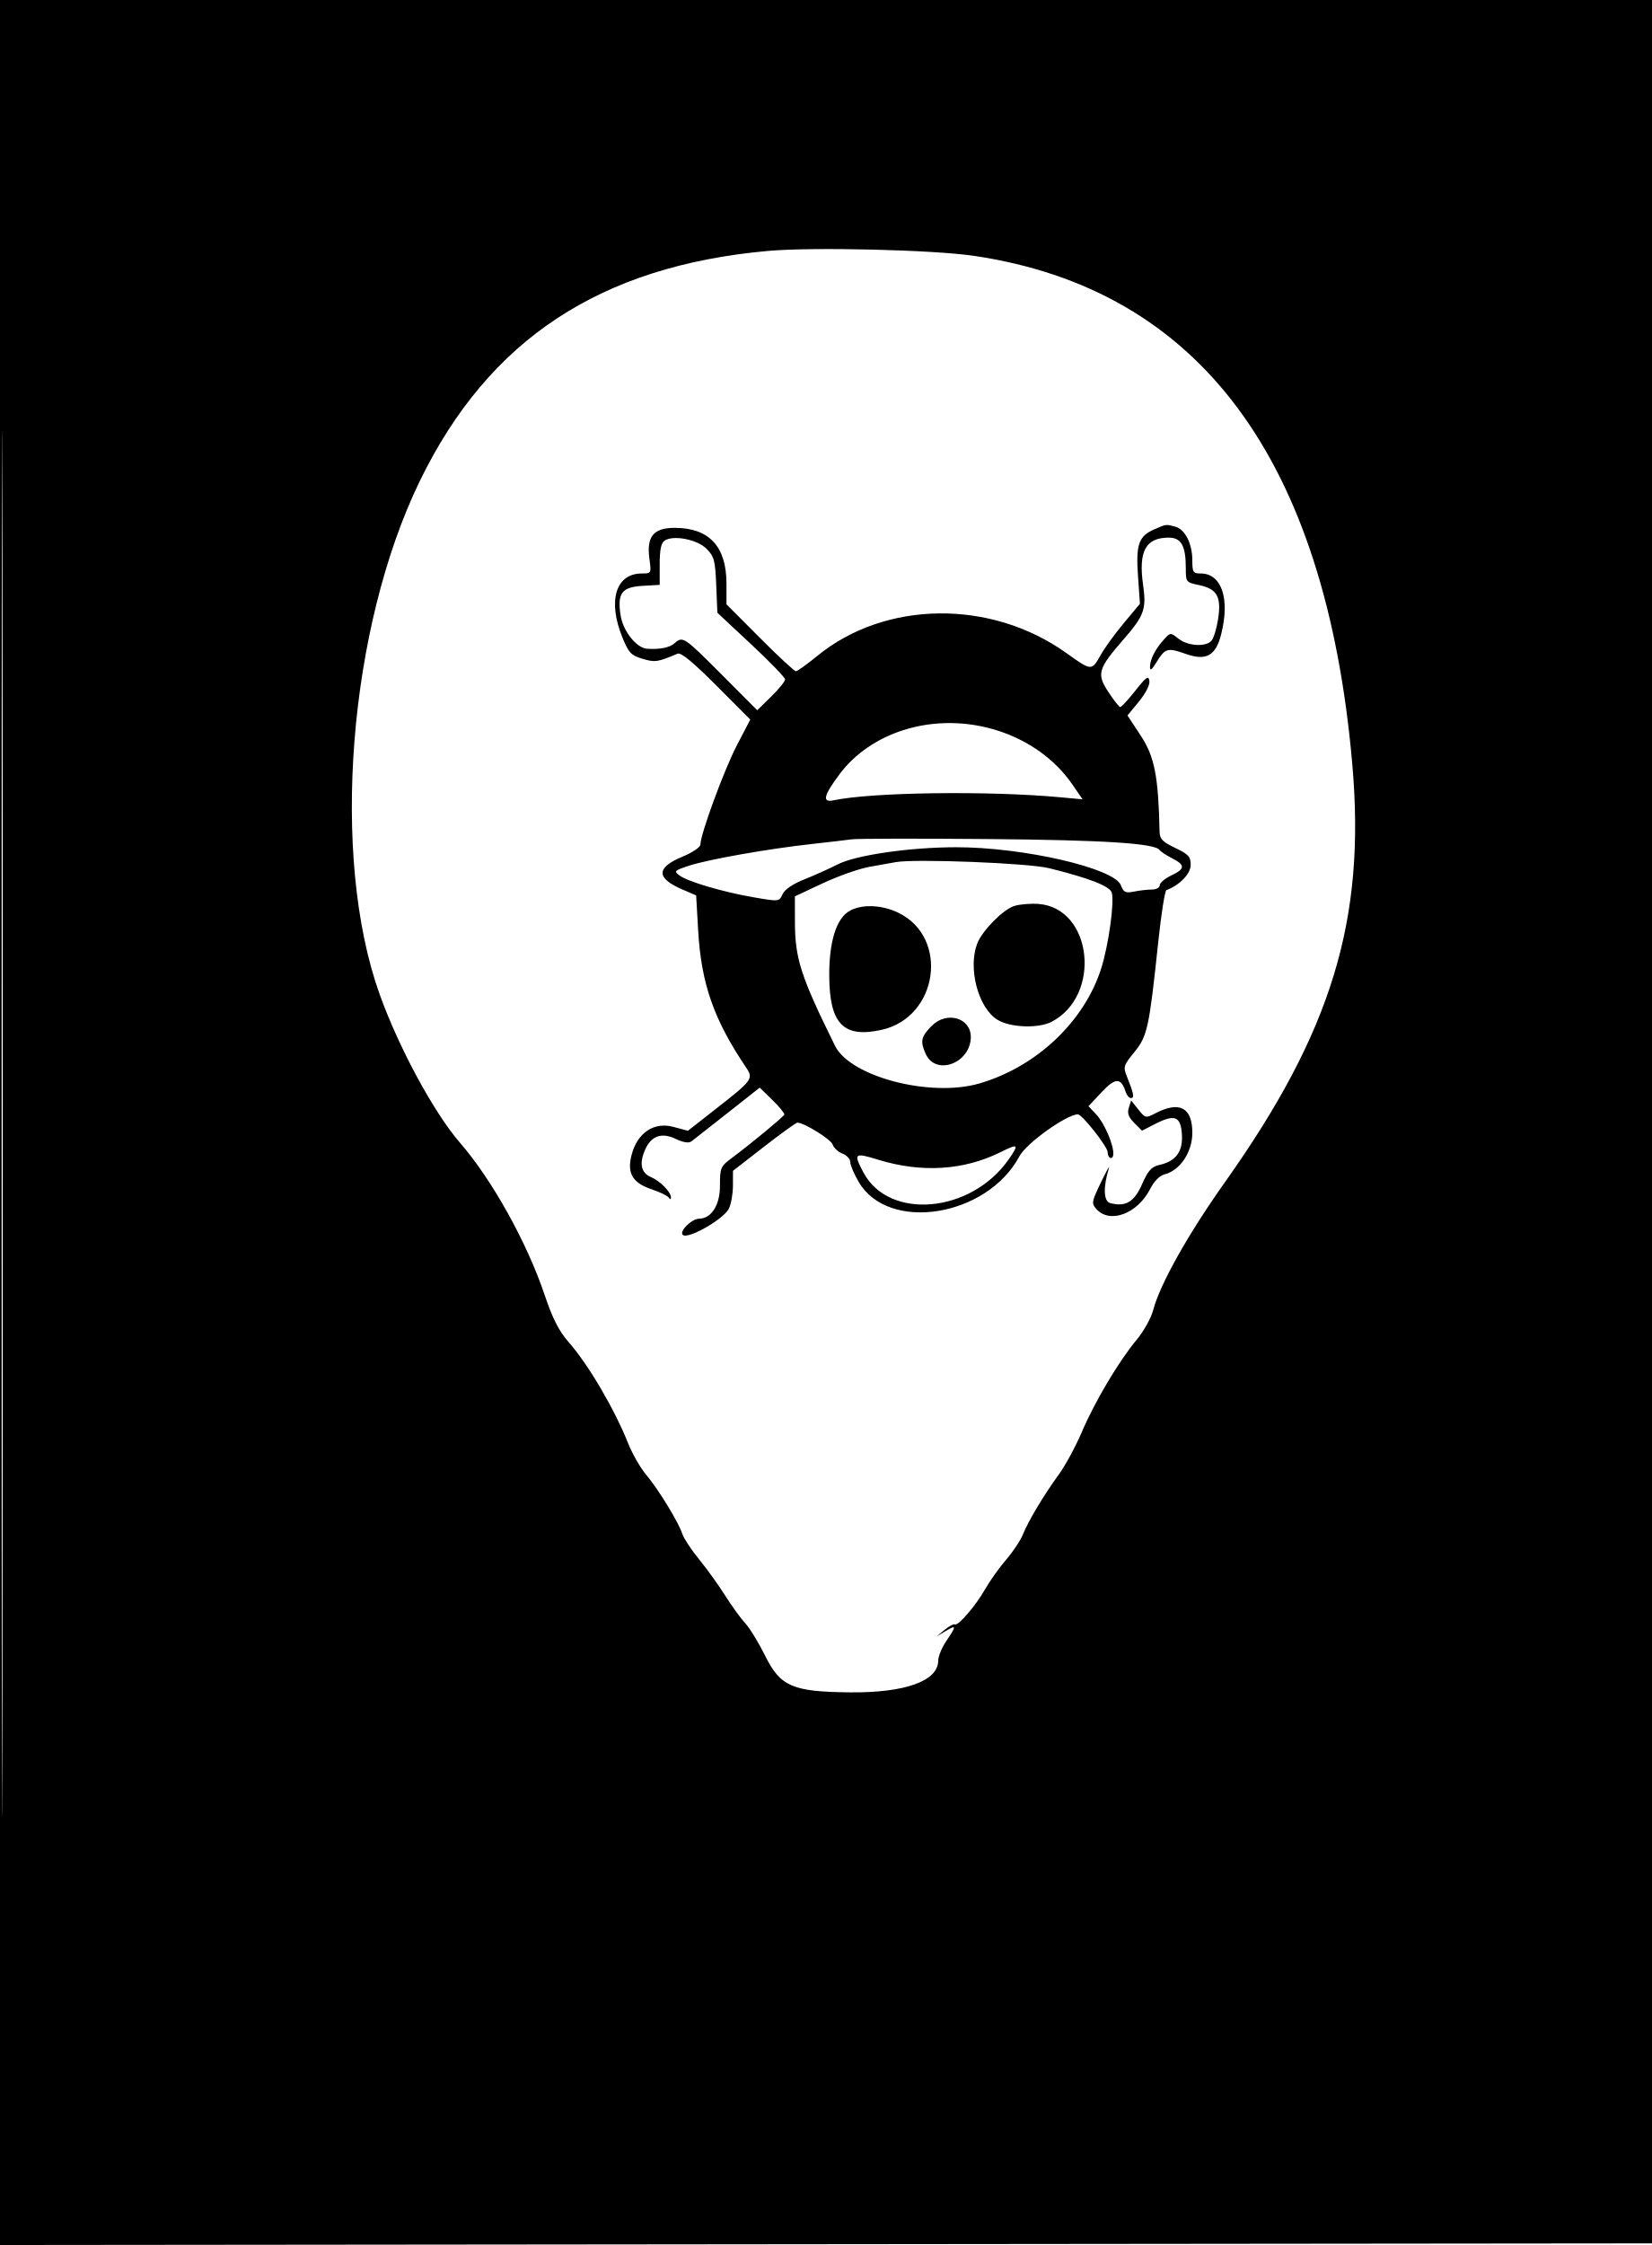
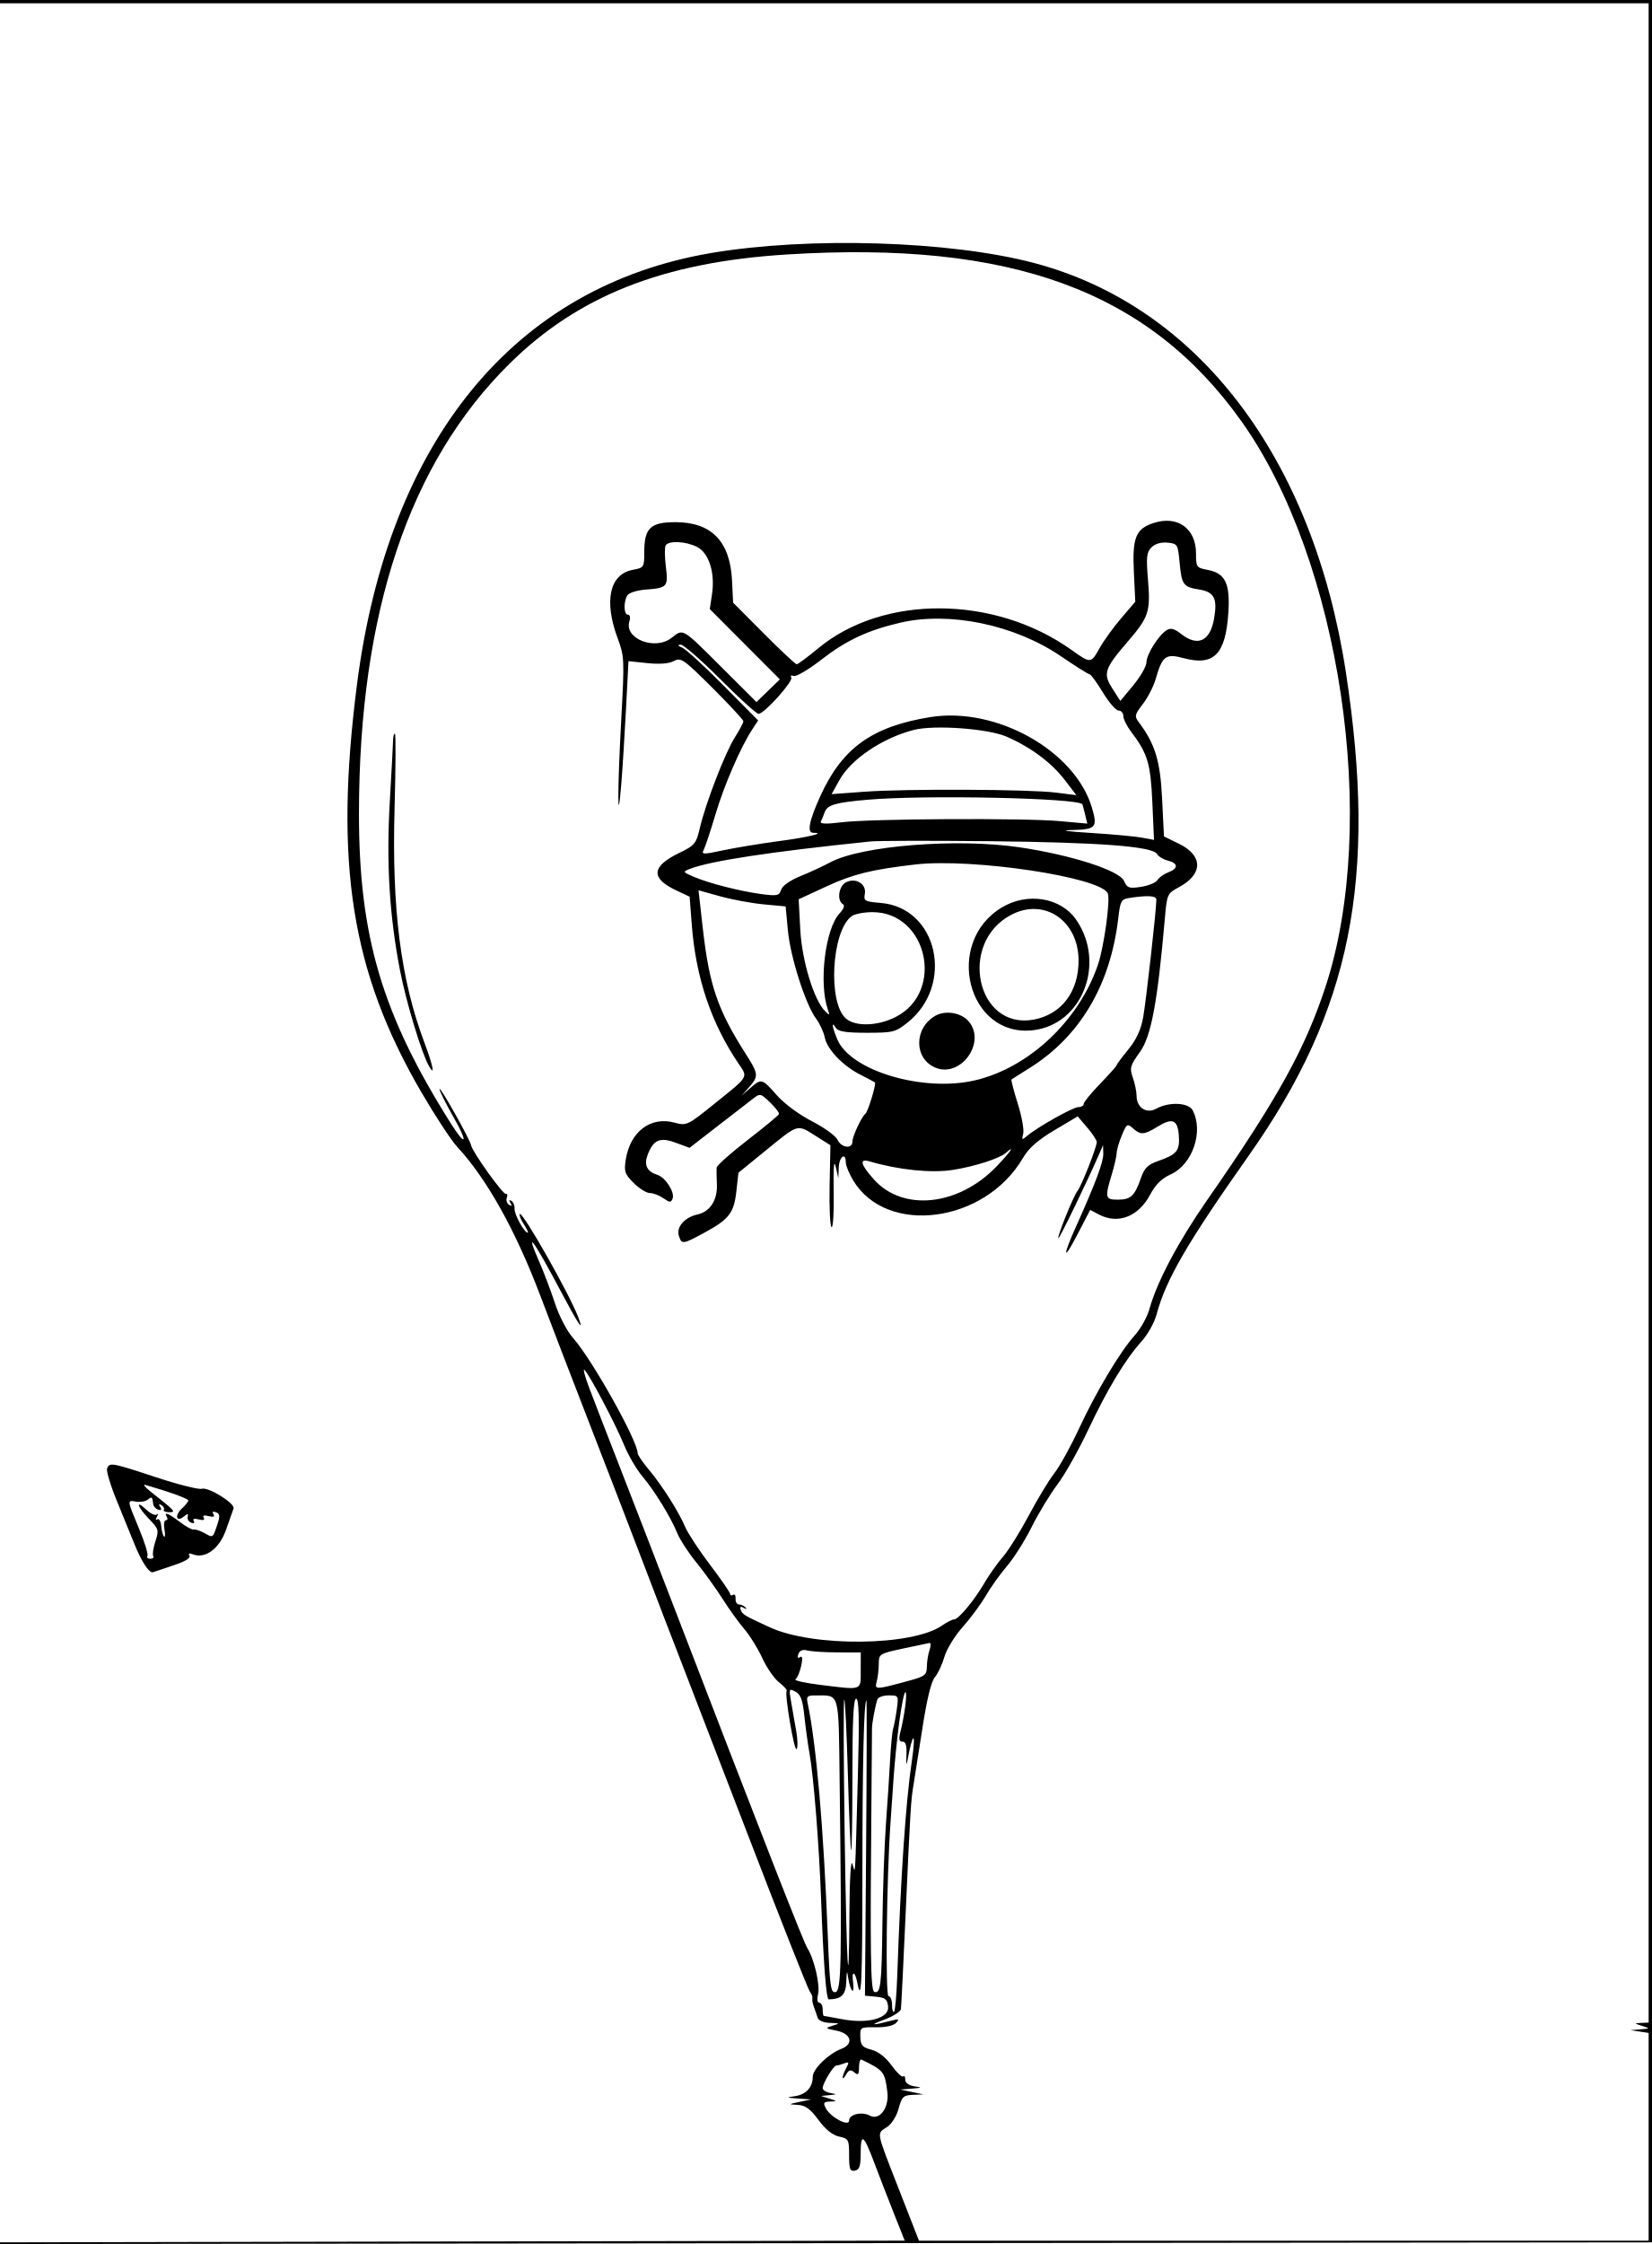
- <svg xmlns="http://www.w3.org/2000/svg" width="507" height="689" viewBox="0 0 507 689" version="1.1">
-   <path d="M 0 344.502 L 0 689.004 253.750 688.752 L 507.500 688.500 507.751 344.250 L 508.003 0 254.001 0 L 0 0 0 344.502 M 0.494 345 C 0.494 534.475, 0.609 611.987, 0.750 517.250 C 0.891 422.512, 0.891 267.487, 0.750 172.750 C 0.609 78.012, 0.494 155.525, 0.494 345 M 235.702 77.013 C 184.190 81.661, 150.045 104.193, 128.946 147.460 C 106.945 192.576, 101.401 262.847, 116.510 305.083 C 122.402 321.553, 133.203 341.503, 141.245 350.771 C 151.052 362.071, 161.757 381.319, 167.170 397.385 C 169.636 404.707, 171.549 408.468, 174.543 411.885 C 180.660 418.866, 188.624 432.434, 192.904 443.166 C 194.147 446.282, 196.619 450.557, 198.397 452.666 C 202.139 457.104, 208.443 467.438, 209.473 470.822 C 209.862 472.099, 212.172 475.589, 214.606 478.577 C 217.040 481.565, 220.659 486.596, 222.648 489.755 C 224.637 492.915, 227.394 496.717, 228.776 498.205 C 230.157 499.693, 232.911 504.193, 234.895 508.205 C 239.545 517.608, 243.324 519.227, 261 519.391 C 277.882 519.548, 288 515.894, 288 509.640 C 288 508.341, 289.125 505.621, 290.500 503.595 C 293.663 498.934, 293.633 498.576, 290.250 500.596 L 287.500 502.237 289.972 500.197 C 291.332 499.075, 292.723 498.329, 293.064 498.539 C 294.053 499.151, 299.436 492.923, 302.359 487.788 C 303.834 485.196, 306.748 481.102, 308.836 478.690 C 310.923 476.278, 313.253 472.773, 314.012 470.902 C 315.749 466.622, 320.322 458.986, 325.032 452.500 C 327.029 449.750, 330.190 443.921, 332.055 439.547 C 336.067 430.140, 343.464 417.695, 348.922 411.170 C 351.070 408.602, 353.360 404.475, 354.010 402 C 356.080 394.120, 364.712 378.742, 375.965 362.885 C 408.827 316.580, 419.278 282.311, 415.105 234.537 C 406.923 140.858, 368.156 88.765, 299 78.521 C 286.419 76.657, 249.414 75.775, 235.702 77.013 M 354.329 162.458 C 349.528 164.546, 348.639 167.099, 349.327 176.836 L 349.924 185.298 345.007 191.182 C 342.303 194.419, 339.087 198.851, 337.861 201.033 C 335.085 205.973, 335.120 205.975, 327.313 200.404 C 304.122 183.855, 271.694 184.255, 250.817 201.347 C 247.692 203.906, 244.759 206, 244.300 206 C 243.840 206, 238.860 201.380, 233.232 195.733 L 223 185.466 223 179.119 C 223 167.735, 217.681 162, 207.122 162 C 200.589 162, 198.409 164.672, 199.349 171.526 C 199.954 175.945, 199.926 176, 197.037 176 C 189.016 176, 186.468 184.333, 191.042 195.602 C 192.969 200.352, 193.697 201.129, 197.204 202.179 C 201.076 203.339, 201.793 203.235, 208.005 200.610 C 209.036 200.174, 212.785 203.260, 219.908 210.407 L 230.306 220.841 226.166 228.797 C 222.258 236.310, 215 256.066, 215 259.193 C 215 259.992, 212.590 261.631, 209.584 262.877 C 201.321 266.302, 201.320 269.494, 209.581 273.035 L 213.690 274.796 214.317 285.648 C 215.253 301.866, 219.103 312.885, 228.924 327.465 C 231.376 331.104, 231.185 331.368, 219.333 340.644 L 211.166 347.037 206.669 345.834 C 200.780 344.259, 195.723 347.608, 193.921 354.277 C 192.375 360.001, 194.086 363.004, 200.032 365 C 202.489 365.825, 204.831 366.950, 205.235 367.500 C 205.724 368.167, 205.967 368.167, 205.962 367.500 C 205.951 365.797, 202.635 362.443, 199.750 361.214 C 196.726 359.926, 196.155 356.948, 198.110 352.657 C 199.972 348.571, 203.139 347.498, 207.386 349.513 C 209.783 350.650, 211.435 350.911, 212.257 350.283 C 212.940 349.759, 217.934 345.836, 223.354 341.564 L 233.208 333.797 237.116 337.613 C 239.265 339.712, 240.906 341.719, 240.762 342.074 C 240.471 342.789, 230.579 350.966, 224.750 355.308 C 221.159 357.983, 221 358.351, 221 363.978 C 221 369.845, 218.392 373.947, 214.615 374.022 C 212.295 374.068, 208.458 377.850, 209.584 378.980 C 211.073 380.474, 222.064 374.243, 223.724 370.964 C 224.410 369.609, 224.977 366.436, 224.985 363.914 L 225 359.328 234.543 351.914 C 239.792 347.836, 244.405 344.516, 244.793 344.536 C 246.999 344.647, 255.081 349.680, 255.581 351.254 C 255.905 352.277, 257.258 353.528, 258.586 354.033 C 259.914 354.537, 261 355.710, 261 356.637 C 261 357.565, 262.168 360.317, 263.595 362.752 C 272.743 378.362, 302.997 373.495, 312.955 354.812 C 315.067 350.849, 327.456 342, 330.892 342 C 332.174 342, 340 351.942, 340 353.572 C 340 355.561, 341.655 356.161, 341.748 354.206 C 341.883 351.361, 338.991 344.654, 336.485 342 L 334.124 339.500 338.147 335.198 C 342.355 330.697, 344.126 330.671, 345.529 335.090 C 345.862 336.141, 346.607 337, 347.184 337 C 348.282 337, 348.010 335.583, 345.915 330.377 C 344.733 327.442, 344.871 326.992, 348.215 322.877 C 352.224 317.943, 352.739 315.564, 355.550 289 C 356.451 280.475, 357.575 273.357, 358.047 273.183 C 362.090 271.686, 365.500 268.153, 365.500 265.460 C 365.500 262.914, 364.836 262.183, 360.750 260.231 C 356.834 258.360, 355.990 257.482, 355.944 255.231 C 355.597 238.371, 354.399 232.213, 350.232 225.872 L 346.100 219.584 349.619 215.289 C 351.695 212.756, 353.007 210.158, 352.819 208.955 C 352.553 207.256, 351.835 207.758, 348.520 211.958 C 346.331 214.731, 344.246 217, 343.888 217 C 343.530 217, 341.865 214.891, 340.189 212.314 C 336.569 206.749, 337.004 205.300, 345.083 196 C 351.234 188.921, 351.946 186.897, 350.887 179.500 C 349.412 169.189, 351.683 165, 358.747 165 C 362.616 165, 364 167.483, 364 174.423 C 364 178.661, 364.054 178.727, 368.221 179.608 C 373.641 180.754, 374.981 183.232, 373.894 190.105 C 373.453 192.899, 372.566 195.818, 371.923 196.593 C 370.236 198.625, 364.678 198.321, 361.774 196.037 C 359.283 194.077, 359.276 194.078, 357.264 196.287 C 354.648 199.162, 352.999 202.411, 353.004 204.684 C 353.006 205.980, 353.556 205.600, 354.923 203.359 C 357.633 198.914, 358.365 198.692, 363.863 200.645 C 370.261 202.917, 373.178 201.320, 374.865 194.623 C 377.610 183.719, 374.991 176, 368.545 176 C 366.237 176, 366 175.623, 366 171.950 C 366 166.858, 363.767 162.438, 360.790 161.641 C 357.868 160.858, 358.063 160.833, 354.329 162.458 M 204 165.923 C 202.933 166.641, 202.500 168.746, 202.500 173.216 L 202.500 179.500 197.257 179.802 C 190.861 180.170, 189.474 182.009, 190.489 188.777 C 191.224 193.677, 195.369 198.911, 198.673 199.111 C 202.622 199.350, 205.570 198.752, 207.079 197.408 C 209.585 195.173, 209.956 195.420, 221.490 206.990 L 232.445 217.979 236.723 213.781 C 239.075 211.473, 241 209.108, 241 208.527 C 241 207.946, 236.322 203.101, 230.604 197.762 L 220.207 188.054 219.854 179.549 C 219.537 171.942, 219.222 170.767, 216.868 168.413 C 213.991 165.536, 206.677 164.121, 204 165.923 M 277.359 224.059 C 269.329 226.605, 262.442 231.322, 257.849 237.423 C 252.826 244.094, 252.256 246.396, 255.816 245.630 C 267.425 243.132, 303.307 242.642, 325.407 244.679 L 332.314 245.316 329.170 240.748 C 318.393 225.084, 296.437 218.012, 277.359 224.059 M 261.500 257.588 C 259.850 257.814, 254.225 258.472, 249 259.049 C 235.751 260.513, 217.435 263.752, 211.578 265.666 C 206.985 267.167, 206.784 267.369, 208.578 268.683 C 211.203 270.605, 221.868 273.747, 231.331 275.384 C 239.138 276.736, 239.165 276.733, 240.213 274.432 C 240.874 272.981, 243.347 271.297, 246.882 269.891 C 249.972 268.662, 254.574 266.595, 257.109 265.297 C 262.693 262.438, 279.120 260.048, 293.372 260.020 C 313.993 259.979, 342.076 266.440, 344.070 271.683 C 344.910 273.894, 345.464 274.157, 348.146 273.621 C 349.853 273.279, 352.319 273, 353.625 273 C 354.931 273, 356 272.408, 356 271.685 C 356 270.962, 357.575 269.619, 359.500 268.701 C 363.845 266.629, 363.898 265.511, 359.750 263.386 C 357.962 262.470, 356.255 261.345, 355.957 260.886 C 354.609 258.815, 338.855 257.809, 303 257.504 C 281.825 257.324, 263.150 257.362, 261.500 257.588 M 275 264.586 C 273.625 264.826, 269.937 265.486, 266.803 266.051 C 263.670 266.617, 257.258 268.883, 252.553 271.088 L 244 275.096 244.012 282.798 C 244.029 294.207, 245.750 299.542, 256.320 320.964 C 261.001 330.450, 285.548 336.871, 300.560 332.538 C 318.159 327.457, 332.979 313.426, 338.097 297 C 340.300 289.929, 342.088 277.053, 341.290 274.002 C 340.766 271.996, 334.445 269.519, 322 266.443 C 315.706 264.887, 281.089 263.519, 275 264.586 M 311.368 278.036 C 307.932 279.089, 301.462 285.654, 299.955 289.617 C 297.062 297.227, 300.310 309.389, 306.192 312.976 C 310.140 315.383, 318.747 315.704, 322.800 313.595 C 338.252 305.555, 335.335 278.755, 318.864 277.429 C 316.464 277.235, 313.091 277.509, 311.368 278.036 M 260.905 279.491 C 256.765 281.742, 254.492 288.895, 254.547 299.500 C 254.624 314.267, 258.919 318.679, 270.659 316.052 C 287.996 312.172, 291.460 287.726, 275.750 280.121 C 270.737 277.694, 264.683 277.437, 260.905 279.491 M 286.040 314.806 C 282.717 318.129, 282.402 319.593, 284.171 323.477 C 287.288 330.317, 298 326.261, 298 318.241 C 298 312.355, 290.613 310.233, 286.040 314.806 M 346.503 339.991 C 345.975 341.655, 346.411 342.865, 348.172 344.627 L 350.556 347.011 354.528 344.976 C 360.617 341.858, 362.439 342.560, 362.801 348.163 C 363.144 353.470, 360.951 356.413, 355.812 357.541 C 353.485 358.052, 352.422 359.250, 350.564 363.452 C 348.144 368.923, 345.524 370.473, 340.787 369.234 C 338.746 368.700, 338.589 364.328, 340.401 358.500 C 340.743 357.400, 339.643 359.363, 337.958 362.862 C 335.049 368.899, 334.980 369.320, 336.601 371.112 C 340.722 375.665, 349.185 372.478, 353.040 364.921 C 354.273 362.505, 355.962 360.797, 357.501 360.410 C 362.239 359.221, 366 353.581, 366 347.665 C 366 339.923, 362.100 337.828, 354.757 341.626 C 351.673 343.221, 351.570 343.199, 349.415 340.496 L 347.217 337.740 346.503 339.991 M 307 353.664 C 295.772 359.219, 282.803 359.998, 269.543 355.915 C 262.231 353.664, 261.918 353.933, 265.023 359.804 C 272.870 374.641, 298.168 372.352, 309.662 355.766 C 312.913 351.075, 312.651 350.868, 307 353.664" stroke="none" fill="black" fill-rule="evenodd" />
+ <svg xmlns="http://www.w3.org/2000/svg" width="500" height="679" viewBox="0 0 500 679" version="1.1">
+   <path d="M 0 339.502 L 0 679.004 250.250 678.752 L 500.500 678.500 500.751 339.250 L 501.003 0 250.501 0 L 0 0 0 339.502 M -0 339.750 L -0 678.500 136.919 678.243 L 273.838 677.986 270.558 669.743 C 268.754 665.209, 266.052 658.237, 264.552 654.250 C 261.365 645.776, 260.500 645.238, 260.500 651.728 C 260.500 655.435, 260.122 656.533, 258.750 656.803 C 257.271 657.093, 257 656.373, 257 652.153 C 257 647.405, 256.851 647.126, 253.966 646.493 C 251.973 646.055, 249.829 644.325, 247.716 641.452 C 245.263 638.116, 243.788 637.038, 241.500 636.907 C 238.503 636.737, 238.503 636.736, 242 636 L 245.500 635.263 241.500 634.982 C 237.978 634.734, 237.858 634.651, 240.500 634.288 C 243.939 633.815, 246 631.608, 246 628.398 C 246 626.050, 250.743 621.428, 254.694 619.926 C 258.474 618.489, 257.645 615.353, 253.250 614.463 C 249.713 613.747, 249.642 613.661, 252 612.952 C 254.332 612.250, 254.279 612.193, 251.219 612.100 C 249.244 612.040, 247.751 611.403, 247.469 610.500 C 247.211 609.675, 246.704 608.212, 246.341 607.250 C 245.979 606.288, 245.770 605.115, 245.876 604.645 C 245.983 604.174, 245.645 603.274, 245.125 602.645 C 244.605 602.015, 236.218 580.800, 226.487 555.500 C 216.756 530.200, 207.298 505.675, 205.469 501 C 203.640 496.325, 199.144 484.625, 195.477 475 C 191.811 465.375, 184.525 446.475, 179.287 433 C 174.050 419.525, 166.953 401.075, 163.517 392 C 156.051 372.279, 147.291 356.604, 138.370 347 C 136.582 345.075, 131.709 337.650, 127.541 330.500 C 106.311 294.079, 101.112 261.162, 108.052 207.088 C 117.538 133.174, 155.747 86.638, 215.223 76.563 C 244.838 71.547, 287.511 72.857, 312.942 79.565 C 362.539 92.645, 397.436 138.444, 407.375 203.500 C 416.928 266.030, 408.969 305.692, 378.074 349.500 C 359.289 376.137, 352.879 387.182, 350.042 397.807 C 349.410 400.175, 347.401 403.775, 345.577 405.807 C 340.563 411.392, 335.219 420.242, 329.364 432.654 C 326.460 438.811, 322.270 446.245, 320.053 449.174 C 317.835 452.103, 314.338 457.875, 312.281 462 C 310.224 466.125, 306.861 471.457, 304.808 473.848 C 302.755 476.240, 299.859 480.290, 298.373 482.848 C 296.887 485.407, 293.725 489.680, 291.347 492.345 C 288.969 495.010, 286.492 499.060, 285.842 501.345 C 285.192 503.630, 283.893 506.400, 282.956 507.500 C 281.846 508.804, 280.531 514.200, 279.180 523 C 278.040 530.425, 276.837 538.075, 276.507 540 C 275.700 544.703, 275.549 547.172, 274.116 579 C 273.435 594.125, 272.793 607.136, 272.689 607.914 C 272.585 608.692, 270.250 610.158, 267.500 611.172 C 262.888 612.872, 263.870 612.950, 270 611.372 C 272.102 610.830, 272.293 610.949, 271.199 612.114 C 270.418 612.946, 267.978 613.472, 265.099 613.430 C 260.394 613.362, 260.302 613.419, 260.400 616.367 C 260.484 618.889, 261.026 619.509, 263.768 620.220 C 265.851 620.759, 268.068 622.492, 269.885 625 C 271.452 627.163, 273.019 628.648, 273.367 628.300 C 273.715 627.952, 274 628.387, 274 629.267 C 274 630.245, 275.069 631.029, 276.750 631.284 C 279.227 631.659, 279.153 631.728, 276 631.982 L 272.500 632.263 276 633 L 279.500 633.737 276.289 633.868 C 273.425 633.986, 272.960 634.434, 271.999 638.003 C 271.373 640.328, 269.891 642.681, 268.461 643.618 C 265.288 645.697, 265.052 644.470, 272.075 662.448 L 278.149 678 388.575 678 L 499 678 499 646.566 L 499 615.133 496.250 614.716 L 493.500 614.300 496.500 614.050 C 499.475 613.803, 499.479 613.794, 497 613 C 494.602 612.232, 494.591 612.195, 496.750 612.100 L 499 612 499 306.500 L 499 1 249.500 1 L 0 1 -0 339.750 M 238 77.011 C 200.666 79.358, 174.953 89.520, 154.096 110.170 C 123.849 140.117, 108.715 185.350, 108.649 246 C 108.609 283.264, 115.620 306.925, 136.507 340.012 C 141.025 347.168, 141.746 345.896, 137.448 338.353 C 135.002 334.061, 133.008 330.088, 133.018 329.524 C 133.039 328.369, 142.333 344.906, 142.599 346.573 C 142.898 348.439, 152.249 361.511, 153.108 361.262 C 153.559 361.131, 153.689 361.648, 153.396 362.411 C 153.103 363.174, 153.414 364.138, 154.086 364.553 C 154.920 365.068, 155.051 364.892, 154.500 364 C 153.982 363.161, 154.083 362.933, 154.782 363.365 C 155.382 363.736, 155.815 364.818, 155.745 365.770 C 155.623 367.429, 158.694 373, 159.730 373 C 160.005 373, 159.467 371.836, 158.535 370.413 C 157.603 368.991, 157.057 367.610, 157.322 367.345 C 158.165 366.502, 172.335 391.492, 175.024 398.562 C 176.921 403.553, 175.011 400.694, 169.531 390.340 C 161.451 375.074, 158.607 371.291, 163.355 382.126 C 164.651 385.082, 166.733 390.600, 167.983 394.388 C 169.277 398.311, 171.640 402.832, 173.472 404.888 C 179.172 411.287, 193 435.960, 193 439.731 C 193 440.231, 194.482 442.409, 196.293 444.570 C 200.368 449.433, 205.421 457.385, 207.378 462.012 C 208.189 463.931, 211.584 469.100, 214.922 473.500 C 218.259 477.900, 220.993 481.864, 220.995 482.309 C 220.998 482.754, 221.399 482.871, 221.887 482.570 C 222.375 482.268, 222.712 482.793, 222.637 483.737 C 222.562 484.680, 223.025 485.463, 223.667 485.476 C 224.308 485.489, 225.208 485.910, 225.667 486.410 C 226.159 486.948, 225.935 486.993, 225.120 486.521 C 224.195 485.985, 223.885 486.156, 224.180 487.039 C 224.668 488.503, 225.137 488.788, 233 492.403 C 246.131 498.439, 276.146 498.120, 285.154 491.848 C 286.614 490.832, 288.255 490, 288.801 490 C 290.123 490, 294.899 484.240, 298 478.905 C 299.375 476.540, 301.883 473.006, 303.572 471.052 C 305.262 469.099, 308.792 463.450, 311.416 458.500 C 314.040 453.550, 317.501 447.832, 319.106 445.792 C 320.712 443.753, 324.036 437.754, 326.493 432.460 C 331.745 421.144, 339.051 408.922, 343.504 404 C 345.246 402.075, 347.237 398.475, 347.929 396 C 350.240 387.730, 356.675 375.616, 365.457 363 C 386.529 332.729, 395.025 317.408, 401.222 298.500 C 417.508 248.812, 405.730 169.616, 375.795 127.533 C 347.663 87.984, 306.062 72.731, 238 77.011 M 349.162 158.252 C 343.757 160.013, 342.691 162.653, 343.188 173.043 L 343.619 182.066 339.363 187.052 C 337.021 189.795, 334.099 193.830, 332.869 196.020 C 330.161 200.838, 330.180 200.837, 324.252 196.617 C 301.020 180.081, 267.292 179.879, 247.663 196.159 C 244.452 198.821, 241.518 201, 241.143 201 C 240.768 201, 236.283 196.805, 231.177 191.678 L 221.893 182.355 221.573 175.736 C 220.995 163.809, 215.373 158, 204.409 158 C 196.843 158, 195 159.785, 195 167.111 C 195 171.654, 194.907 171.795, 191.492 172.435 C 184.479 173.751, 182.726 181.848, 186.988 193.239 C 188.976 198.552, 189.023 199.636, 188.039 217.650 C 186.866 239.144, 186.855 251.753, 188.022 237.500 C 188.427 232.550, 189.088 222.100, 189.490 214.277 L 190.222 200.054 195.943 200.652 C 199.645 201.039, 202.475 200.816, 203.960 200.022 C 206.101 198.875, 206.882 199.418, 215.627 208.127 C 220.782 213.260, 225 217.816, 225 218.250 C 225 218.684, 223.828 220.897, 222.395 223.166 C 219.433 227.858, 213.588 243, 211.815 250.575 C 210.711 255.288, 210.270 255.822, 205.607 258.075 C 197.144 262.164, 196.849 265.728, 204.669 269.414 L 208.730 271.328 209.380 279.782 C 210.616 295.860, 215.276 309.677, 223.590 321.917 C 226.415 326.075, 226.742 325.532, 216.373 333.876 C 208.019 340.600, 207.846 340.681, 204.075 339.675 C 196.903 337.760, 190.754 342.431, 189.414 350.811 C 188.828 354.479, 189.080 355.234, 191.802 357.956 C 193.476 359.630, 195.681 361, 196.701 361 C 197.720 361, 199.559 361.703, 200.785 362.562 C 202.737 363.929, 203.086 363.939, 203.584 362.643 C 204.301 360.774, 201.408 356.264, 199.001 355.500 C 195.809 354.487, 194.846 352.535, 196.018 349.453 C 197.768 344.849, 199.740 344, 204.545 345.780 L 208.698 347.320 216.979 340.910 C 221.534 337.384, 226.355 333.655, 227.692 332.622 C 230.107 330.756, 230.142 330.762, 233.077 333.574 C 234.702 335.131, 235.912 336.727, 235.766 337.120 C 235.620 337.513, 231.338 341.051, 226.250 344.981 C 221.162 348.911, 216.956 352.661, 216.903 353.313 C 216.850 353.966, 216.886 356.211, 216.983 358.303 C 217.206 363.076, 214.936 366.636, 211.138 367.470 C 207.226 368.329, 204.637 371.282, 205.477 373.928 C 206.324 376.597, 206.604 376.563, 213.152 373.017 C 220.671 368.944, 222.150 367.036, 222.879 360.457 L 223.500 354.856 232 347.931 C 241.764 339.976, 241.218 340.128, 246.971 343.764 L 251.345 346.529 251.102 358.662 C 250.968 365.335, 251.233 371.026, 251.692 371.310 C 252.151 371.593, 252.440 366.802, 252.335 360.662 C 252.208 353.261, 252.412 350.679, 252.940 353 L 253.737 356.500 253.868 353.250 C 254.002 349.946, 255.996 348.546, 256.005 351.750 C 256.008 352.712, 257.021 355.169, 258.256 357.210 C 268.428 374.012, 298.070 370.093, 309.599 350.422 C 311.388 347.368, 314.066 345, 319.137 341.988 L 326.187 337.800 329.053 341.150 C 330.629 342.992, 331.937 344.977, 331.959 345.560 C 332.014 346.976, 327.311 358.915, 326.131 360.360 C 324.917 361.846, 319.902 374.236, 320.338 374.672 C 320.620 374.953, 329.163 357.324, 332.779 349 L 333.865 346.500 333.932 349.112 C 333.996 351.560, 331.576 358.027, 325.744 371 C 321.584 380.252, 321.715 381.949, 325.960 373.802 L 329.972 366.104 332.736 367.546 C 338.445 370.524, 344.610 368.096, 348.116 361.488 C 349.747 358.412, 351.612 356.577, 354.368 355.334 C 360.956 352.363, 364.375 342.307, 360.965 335.934 C 359.715 333.598, 353.813 333.342, 350 335.458 C 346.982 337.133, 344 335.163, 344 331.494 C 344 330.287, 343.495 327.851, 342.879 326.082 C 341.858 323.154, 342.051 322.456, 345.039 318.297 C 348.432 313.571, 350.355 303.277, 352.555 278.064 C 353.212 270.530, 353.287 270.362, 356.838 268.448 C 364.188 264.487, 364.183 258.878, 356.825 255.301 L 352.302 253.102 351.740 241.694 C 351.174 230.188, 349.632 225.131, 344.676 218.522 C 343.327 216.722, 343.439 216.226, 345.911 213.022 C 347.406 211.085, 349.150 207.691, 349.786 205.481 C 351.811 198.440, 352.813 197.690, 358.254 199.145 C 367.445 201.604, 370.980 197.987, 371.795 185.293 C 372.358 176.524, 370.848 173.437, 365.508 172.435 C 362.138 171.803, 362 171.606, 362 167.444 C 362 159.895, 356.408 155.891, 349.162 158.252 M 201.489 165.017 C 201.143 165.577, 201.162 168.448, 201.530 171.397 C 202.301 177.566, 202.005 177.906, 195.444 178.397 C 192.876 178.590, 190.382 179.366, 189.903 180.124 C 188.677 182.059, 188.787 186, 190.067 186 C 190.677 186, 190.865 186.851, 190.505 187.983 C 188.831 193.257, 198.244 196.956, 203.273 193 C 206.852 190.184, 206.363 189.899, 218.215 201.714 L 228.963 212.429 232.500 209 L 236.038 205.571 225.435 194.935 L 214.833 184.299 215.503 179.829 C 216.477 173.334, 214.606 167.365, 211.013 165.507 C 207.679 163.783, 202.419 163.513, 201.489 165.017 M 348.522 165.621 C 347.044 167.099, 346.890 168.524, 347.465 175.428 C 348.263 184.998, 347.706 186.733, 341.550 193.881 C 334.246 202.362, 333.772 203.762, 336.669 208.302 L 339.095 212.103 343.047 207.320 C 345.221 204.689, 347 201.582, 347 200.416 C 347 198.026, 350.659 192.211, 353.128 190.676 C 354.348 189.918, 355.449 190.208, 357.513 191.832 C 362.563 195.804, 366.316 194.009, 367.490 187.062 C 368.511 181.014, 367.506 179.105, 362.911 178.370 C 358.100 177.600, 357.658 176.973, 357.011 170 C 356.518 164.699, 356.387 164.489, 353.375 164.196 C 351.416 164.005, 349.606 164.536, 348.522 165.621 M 272.500 188.412 C 262.712 190.678, 256.124 193.760, 248.643 199.572 C 244.762 202.588, 240.981 204.823, 240.241 204.539 C 239.501 204.255, 239.168 204.462, 239.500 204.999 C 240.193 206.122, 231.300 216, 229.595 216 C 228.973 216, 223.755 211.275, 218 205.500 C 212.245 199.725, 206.853 195.029, 206.018 195.063 C 204.990 195.106, 205.146 195.402, 206.500 195.977 C 207.600 196.445, 213.217 201.591, 218.982 207.414 L 229.464 217.999 227.666 220.750 C 224.116 226.180, 219.148 237.663, 216.526 246.500 C 215.057 251.450, 213.473 256.225, 213.006 257.112 C 212.230 258.583, 212.734 258.600, 218.828 257.302 C 222.498 256.520, 230.161 255.258, 235.859 254.498 C 244.689 253.320, 250.135 252, 246.167 252 C 244.170 252, 244.870 248.397, 248.349 240.762 C 254.937 226.305, 264.060 219.786, 281.630 216.979 C 301.569 213.794, 325.403 227.168, 330.499 244.401 C 332.257 250.348, 331.712 250.979, 324.667 251.149 C 320.657 251.246, 322.614 251.558, 330.262 252.040 C 336.731 252.448, 343.657 253.088, 345.654 253.463 L 349.285 254.144 348.785 242.797 C 348.264 231.004, 347.359 227.994, 342.352 221.406 C 341.058 219.704, 340 217.566, 340 216.656 C 340 215.745, 339.353 215, 338.562 215 C 337.770 215, 335.633 212.538, 333.812 209.528 C 331.990 206.519, 330.180 204.044, 329.789 204.028 C 329.397 204.013, 325.481 201.551, 321.086 198.558 C 307.134 189.058, 287.457 184.949, 272.500 188.412 M 276.500 220.881 C 267.037 223.350, 257.591 229.722, 254.103 235.988 L 251.706 240.296 261.603 239.566 C 274.162 238.639, 311.558 238.811, 319.646 239.832 L 325.793 240.608 322.343 236.091 C 318.316 230.816, 312.108 226.175, 304.743 222.931 C 299.123 220.456, 282.699 219.264, 276.500 220.881 M 118.986 223.750 C 118.978 224.713, 118.532 233.081, 117.994 242.348 C 116.903 261.122, 117.848 276.895, 121.060 293.562 C 122.918 303.201, 127.667 318.875, 129.885 322.688 C 131.764 325.918, 131.063 322.404, 128.434 315.422 C 121.301 296.471, 118.572 275.073, 119.420 244.750 C 119.771 232.238, 119.819 222, 119.528 222 C 119.238 222, 118.994 222.787, 118.986 223.750 M 262.500 241.993 C 252.780 242.851, 250.399 243.551, 249.607 245.783 C 249.273 246.727, 248.763 247.983, 248.475 248.574 C 248.107 249.327, 249.976 249.397, 254.725 248.807 C 263.457 247.723, 309.999 247.480, 320.796 248.462 L 329.092 249.216 328.406 246.358 C 328.028 244.786, 327.669 243.436, 327.609 243.357 C 326.145 241.446, 279.730 240.473, 262.500 241.993 M 263.500 254.609 C 233.056 257.748, 215.100 260.477, 208.785 262.924 C 206.579 263.779, 206.620 263.862, 210 265.313 C 214.581 267.281, 224.191 269.724, 230.646 270.562 C 235.235 271.158, 235.861 271.013, 236.429 269.224 C 236.813 268.014, 239.134 266.377, 242.283 265.098 C 245.152 263.932, 249.211 262.056, 251.302 260.929 C 260.677 255.878, 289.624 253.577, 308.562 256.378 C 324.198 258.690, 338.753 263.364, 340.198 266.536 C 341.194 268.721, 341.734 268.908, 345.405 268.338 C 347.657 267.989, 349.874 267.069, 350.331 266.296 C 350.788 265.522, 352.250 264.475, 353.581 263.969 C 356.709 262.780, 356.668 261.206, 353.487 260.407 C 352.105 260.061, 350.634 259.169, 350.218 258.425 C 348.921 256.108, 333.053 254.891, 299.500 254.536 C 281.900 254.349, 265.700 254.382, 263.500 254.609 M 277 261.584 C 263.953 263.086, 258.199 264.499, 250.340 268.130 L 241.733 272.107 242.224 281.303 C 242.728 290.755, 246.357 302.645, 249.762 306 C 251.119 307.337, 251.208 307.284, 250.582 305.512 C 247.763 297.528, 249.765 281.008, 254.112 276.381 C 255.430 274.977, 255.771 273.976, 255.075 273.546 C 253.256 272.422, 253.860 268.145, 256 267 C 258.946 265.423, 262.335 267.470, 261.759 270.478 C 261.353 272.603, 261.722 272.812, 266.588 273.216 C 283.810 274.644, 289.016 298.016, 274.657 309.442 C 271.056 312.308, 270.284 312.500, 262.371 312.500 C 255.953 312.500, 253.700 312.140, 252.979 311 C 251.563 308.761, 251.806 310.600, 253.443 314.518 C 257.401 323.991, 279.313 330.528, 295 326.915 C 311.367 323.145, 326.594 308.838, 332.345 291.825 C 334.153 286.476, 336.097 272.417, 335.312 270.370 C 333.428 265.461, 294.398 259.580, 277 261.584 M 212.724 280.942 C 214.661 298.083, 217.222 305.585, 225.637 318.769 C 229.617 325.006, 229.682 325.594, 226.750 328.936 L 224.500 331.500 227.064 329.250 C 230.469 326.263, 230.639 326.308, 235.121 331.400 C 237.350 333.933, 241.860 337.273, 245.747 339.270 C 249.461 341.179, 252.944 343.699, 253.487 344.870 C 254.624 347.324, 258 347.758, 258 345.450 C 258 343.844, 260.780 337.878, 261.938 337 C 262.711 336.414, 265.289 327.937, 264.819 327.526 C 264.644 327.372, 262.676 326.327, 260.447 325.203 C 255.108 322.512, 250.361 317.557, 249.633 313.913 C 249.310 312.301, 248.113 309.720, 246.973 308.177 C 243.779 303.858, 239.225 289.578, 238.469 281.517 L 237.790 274.268 231.145 273.645 C 227.490 273.303, 221.557 272.204, 217.959 271.204 L 211.418 269.384 212.724 280.942 M 341.814 271.710 C 339.360 272.085, 339.072 272.610, 338.471 277.810 C 336.144 297.938, 326.923 313.566, 311.757 323.081 C 308.866 324.895, 306.346 326.486, 306.157 326.616 C 305.968 326.746, 306.813 330.018, 308.034 333.887 C 309.255 337.756, 310.003 341.881, 309.696 343.053 C 309.196 344.965, 309.312 345.037, 310.820 343.751 C 313.964 341.068, 324.755 335, 326.381 335 C 327.271 335, 328 334.564, 328 334.032 C 328 333.499, 330.250 330.741, 333 327.903 C 335.750 325.065, 338 322.539, 338 322.290 C 338 322.041, 339.579 319.910, 341.509 317.555 C 343.936 314.592, 345.319 311.613, 345.996 307.886 C 346.879 303.021, 349.993 275.293, 349.998 272.250 C 350 271.021, 347.432 270.852, 341.814 271.710 M 303.264 274.558 C 285.580 285.157, 292.843 313.969, 312.637 311.737 C 327.509 310.061, 334.792 291.605, 325.798 278.387 C 321.182 271.602, 311.063 269.883, 303.264 274.558 M 305.984 276.853 C 289.927 285.395, 295.592 311.662, 312.815 308.527 C 321.293 306.984, 326.543 300.032, 326.451 290.470 C 326.334 278.448, 315.961 271.547, 305.984 276.853 M 257.724 277.250 C 251.641 281.834, 250.509 303.604, 256.111 308.250 C 259.059 310.694, 265.636 310.474, 271.038 307.750 C 286.067 300.171, 280.742 276, 264.043 276 C 261.480 276, 258.636 276.563, 257.724 277.250 M 283.110 307.355 C 276.577 311.087, 276.589 320.345, 283.130 323.054 C 290.767 326.217, 298.550 315.497, 293.250 309.114 C 291.022 306.430, 286.194 305.593, 283.110 307.355 M 350.226 340.989 C 346.269 343.419, 345.187 343.479, 342.885 341.396 C 341.231 339.899, 341.011 340.039, 339.557 343.518 C 338.701 345.568, 337.995 347.977, 337.989 348.872 C 337.983 349.767, 337.308 352.709, 336.489 355.409 C 334.358 362.435, 334.498 363, 338.378 363 C 342.236 363, 343.466 361.844, 345.327 356.470 C 346.384 353.416, 347.416 352.384, 350.470 351.327 C 356.212 349.339, 357.138 348.207, 356.800 343.595 C 356.443 338.743, 354.888 338.126, 350.226 340.989 M 304.450 348.850 C 302.552 350.547, 294.855 353.004, 288.254 354.020 C 281.844 355.007, 271.814 353.969, 263.250 351.433 C 259.970 350.462, 260.434 352.368, 264.598 356.977 C 273.342 366.655, 290.024 364.907, 301.462 353.116 C 305.662 348.786, 307.575 346.055, 304.450 348.850 M 178.357 420.001 C 179.707 423.576, 183.796 434.150, 187.445 443.500 C 191.094 452.850, 198.754 472.650, 204.466 487.500 C 230.902 556.220, 243.203 587.659, 244.377 589.500 C 246.447 592.749, 248.287 600.720, 247.600 603.459 C 247.229 604.935, 247.389 606, 247.981 606 C 248.541 606, 249 606.900, 249 608 C 249 609.100, 249.164 610, 249.364 610 C 249.563 610, 252.080 610.446, 254.955 610.991 C 262.776 612.475, 269.216 610.673, 268.804 607.118 C 268.553 604.954, 267.919 604.444, 265.150 604.179 L 261.800 603.858 262.150 559.012 C 262.343 534.347, 262.381 514.285, 262.236 514.431 C 261.469 515.197, 261.045 533.397, 261.024 566.417 C 261.002 600.263, 260.725 606.362, 259.500 600 C 258.799 596.361, 257.699 596.175, 258.204 599.781 C 258.456 601.586, 258.323 602.711, 257.908 602.281 C 257.493 601.852, 256.962 600.150, 256.727 598.500 C 256.377 596.044, 256.272 596.250, 256.150 599.633 C 256.007 603.586, 254.697 604.907, 250.840 604.986 C 250.065 605.002, 249.231 594.061, 248.515 574.500 C 247.917 558.157, 246.280 537.630, 245.007 530.500 C 244.516 527.750, 243.818 522.679, 243.457 519.231 C 242.945 514.349, 242.347 512.721, 240.754 511.868 C 238.793 510.819, 238.740 510.954, 239.478 515.137 C 239.902 517.537, 240.599 521.525, 241.028 524 C 241.456 526.475, 241.488 528.840, 241.098 529.255 C 240.381 530.020, 237.401 512.403, 238.114 511.611 C 238.326 511.374, 237.291 510.230, 235.813 509.067 C 234.335 507.905, 232.039 504.581, 230.712 501.681 C 229.384 498.781, 226.952 494.854, 225.306 492.954 C 223.661 491.054, 220.676 486.915, 218.673 483.755 C 216.670 480.596, 213.096 475.634, 210.730 472.729 C 208.364 469.824, 205.793 465.885, 205.018 463.974 C 203.025 459.066, 198.175 451.169, 194.388 446.666 C 192.615 444.557, 190.144 440.318, 188.897 437.246 C 186.381 431.046, 178.508 416.108, 176.920 414.520 C 176.360 413.960, 177.007 416.427, 178.357 420.001 M 32.411 444.371 C 32.121 445.126, 33.537 449.738, 35.557 454.621 C 37.577 459.505, 39.757 464.850, 40.402 466.500 C 42.659 472.280, 45.146 476.158, 46.318 475.727 C 46.968 475.487, 49.866 474.513, 52.758 473.563 C 55.995 472.498, 57.757 471.416, 57.344 470.747 C 56.911 470.047, 57.285 469.895, 58.392 470.320 C 62.149 471.762, 66.389 468.623, 68.409 462.904 C 69.459 459.932, 70.486 457.027, 70.690 456.448 C 71.228 454.927, 63.049 449.850, 61.071 450.477 C 60.153 450.769, 53.936 449.206, 47.255 447.004 C 33.696 442.534, 33.153 442.438, 32.411 444.371 M 45.411 451.193 C 53.198 457.364, 53.386 457.571, 51.175 457.571 C 50.059 457.571, 49.346 457.249, 49.590 456.855 C 49.833 456.461, 49.506 455.813, 48.862 455.415 C 48.088 454.937, 47.960 455.127, 48.485 455.975 C 49.014 456.831, 48.815 457.105, 47.889 456.796 C 47.125 456.542, 46.444 455.808, 46.375 455.167 C 46.131 452.892, 45.987 452.766, 44.750 453.752 C 44.063 454.300, 42.487 454.583, 41.250 454.381 C 38.423 453.918, 38.401 453.701, 42.080 462.536 C 43.773 466.605, 44.918 470.324, 44.624 470.800 C 44.329 471.277, 44.723 471.667, 45.500 471.667 C 46.277 471.667, 46.675 471.283, 46.385 470.814 C 46.095 470.345, 46.388 468.354, 47.037 466.389 C 48.148 463.020, 48.039 462.635, 45.108 459.611 C 41.515 455.904, 40.859 453.579, 44.324 456.835 C 45.602 458.036, 47.025 458.677, 47.485 458.259 C 47.944 457.842, 47.954 458.132, 47.506 458.905 C 47.027 459.730, 47.080 460.069, 47.633 459.727 C 48.152 459.406, 48.672 460.313, 48.791 461.742 C 48.909 463.170, 49.291 464.600, 49.640 464.919 C 49.988 465.239, 50.049 464.262, 49.775 462.750 C 49.501 461.238, 49.691 460, 50.198 460 C 50.704 460, 50.840 459.550, 50.500 459 C 49.444 457.292, 50.992 457.892, 54.458 460.536 C 56.287 461.931, 58.170 462.960, 58.642 462.824 C 59.114 462.687, 60.551 463.157, 61.836 463.869 C 64.534 465.363, 64.378 465.463, 65.773 461.327 C 66.640 458.756, 66.563 458.046, 65.369 457.588 C 64.431 457.228, 64.153 457.439, 64.604 458.169 C 65.086 458.949, 64.623 459.135, 63.155 458.751 C 61.772 458.389, 61.234 458.569, 61.655 459.251 C 62.076 459.933, 61.538 460.112, 60.155 459.751 C 58.804 459.398, 58.237 459.574, 58.638 460.223 C 59.002 460.813, 58.679 461.042, 57.889 460.755 C 57.125 460.477, 56.638 459.668, 56.806 458.956 C 57.049 457.930, 56.809 457.914, 55.645 458.879 C 53.367 460.770, 52.781 458.508, 55.024 456.479 C 56.111 455.495, 57 454.392, 57 454.028 C 57 453.480, 51.084 451.336, 44 449.315 C 43.175 449.079, 43.810 449.925, 45.411 451.193 M 273.250 498.837 C 266.179 500.357, 266 500.471, 265.986 503.448 C 265.979 505.127, 265.695 507.536, 265.356 508.802 C 264.671 511.362, 264.916 511.353, 275.500 508.457 C 279.965 507.236, 280.504 506.791, 280.535 504.295 C 280.554 502.758, 280.921 500.488, 281.352 499.250 C 281.783 498.012, 281.767 497.063, 281.317 497.140 C 280.868 497.216, 277.238 497.980, 273.250 498.837 M 241.649 500.471 C 241.250 501.512, 241.420 501.858, 242.118 501.427 C 242.881 500.956, 242.991 501.776, 242.481 504.125 C 242.078 505.981, 241.303 507.784, 240.759 508.130 C 240.215 508.477, 243.534 509.227, 248.135 509.797 C 261.230 511.420, 260.498 511.679, 260.514 505.419 L 260.528 500 253.514 499.986 C 249.656 499.979, 245.550 499.718, 244.388 499.406 C 242.980 499.028, 242.067 499.383, 241.649 500.471 M 272.219 520.750 C 271.576 525.563, 270.803 533.100, 270.500 537.500 C 270.198 541.900, 269.762 548.200, 269.532 551.500 C 268.342 568.548, 267.939 604, 268.935 604 C 269.521 604, 270 605.200, 270 606.667 C 270 608.133, 270.274 609.059, 270.610 608.723 C 270.945 608.388, 271.380 603.476, 271.576 597.807 C 272.610 567.937, 274.127 545.512, 275.959 533.037 C 277.341 523.629, 276.323 523.601, 274.602 533 C 274.350 534.375, 274.236 533.587, 274.349 531.250 C 274.495 528.198, 274.163 527, 273.168 527 C 272.154 527, 271.971 526.263, 272.483 524.250 C 273.800 519.070, 274.702 512, 274.045 512 C 273.684 512, 272.862 515.938, 272.219 520.750 M 244.436 515.250 C 247.098 527.880, 249.263 552.847, 250.555 585.801 C 251.153 601.051, 251.427 603.064, 252.867 602.786 C 254.656 602.441, 254.817 594.400, 254.141 539.345 C 253.797 511.304, 254.288 513.051, 246.731 513.014 C 244.383 513.002, 244.034 513.342, 244.436 515.250 M 265.550 514.250 C 264.831 516.569, 263.920 521.489, 263.929 523 C 263.935 523.825, 263.860 533.275, 263.763 544 C 263.336 591.392, 263.497 602.330, 264.627 602.708 C 266.553 603.352, 266.859 600.752, 267.087 581.767 C 267.209 571.637, 267.687 558.208, 268.149 551.924 C 268.611 545.641, 269.182 536.900, 269.418 532.500 C 269.654 528.100, 270.069 523.825, 270.340 523 C 270.611 522.175, 271.101 519.587, 271.428 517.250 C 272.017 513.051, 271.987 513, 268.980 513 C 267.307 513, 265.763 513.563, 265.550 514.250 M 255.642 554.112 C 256.251 596.198, 256.928 607.484, 257.100 578.417 C 257.159 568.385, 257.525 562.517, 258 564 C 258.951 566.970, 258.755 570.141, 259.657 537.250 C 260.128 520.058, 259.995 514, 259.147 514 C 258.317 514, 258 520.408, 258 537.167 C 258 549.908, 257.832 560.146, 257.626 559.917 C 257.420 559.688, 256.974 549.417, 256.635 537.093 C 256.296 524.768, 255.802 514.469, 255.538 514.204 C 255.273 513.940, 255.320 531.898, 255.642 554.112 M 260 625.539 C 260 627.762, 259.747 628.035, 258.581 627.067 C 257.460 626.137, 256.941 626.268, 256.111 627.695 C 254.699 630.121, 254.704 628.422, 256.116 625.783 C 257.072 623.997, 256.988 623.791, 255.535 624.348 C 254.601 624.707, 253.520 625, 253.134 625 C 252.274 625, 249 630.413, 249 631.835 C 249 632.399, 250.012 633.056, 251.250 633.294 C 253.396 633.708, 253.384 633.739, 251 633.963 L 248.500 634.199 251 635 C 253.439 635.781, 253.445 635.803, 251.215 635.900 C 249.252 635.986, 249.080 636.280, 249.994 637.990 C 251.460 640.728, 257 643.616, 257 641.642 C 257 639.745, 260.848 638.848, 263.318 640.170 C 266.243 641.736, 269.177 637.733, 268.574 632.999 C 267.788 626.825, 267.531 626.503, 260.750 623.199 C 260.337 622.998, 260 624.051, 260 625.539" stroke="none" fill="black" fill-rule="evenodd" />
</svg>
